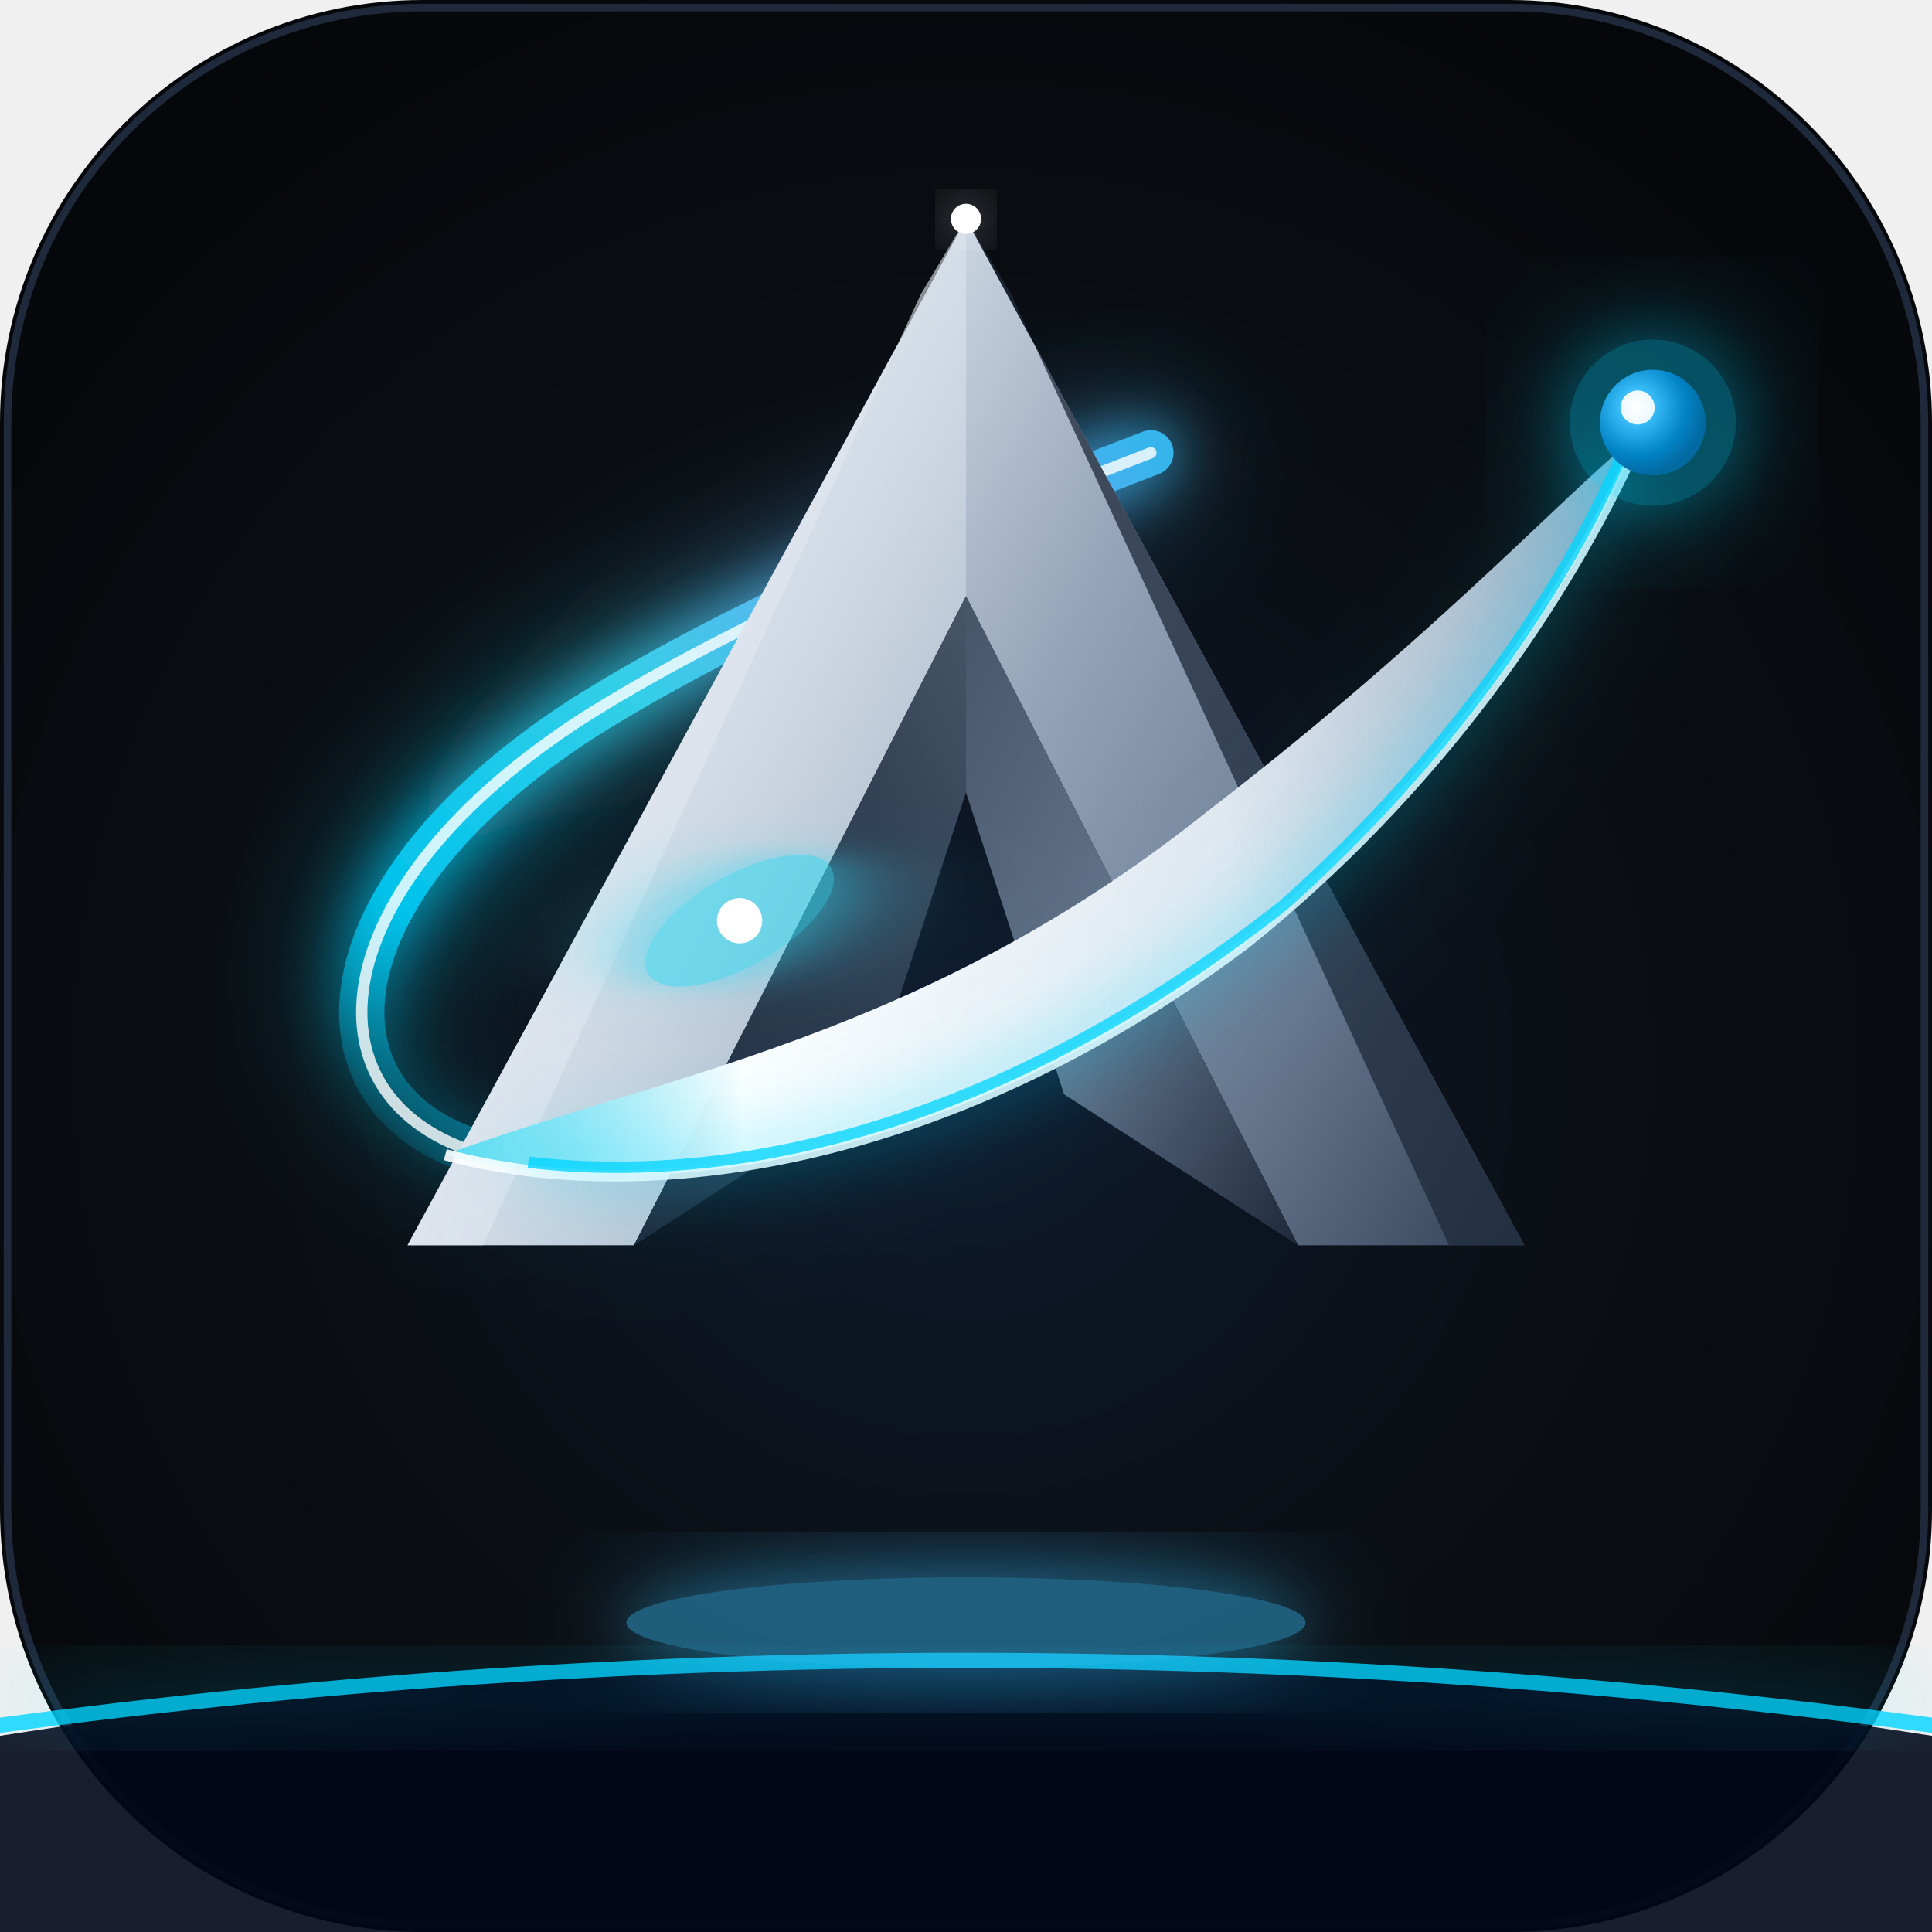
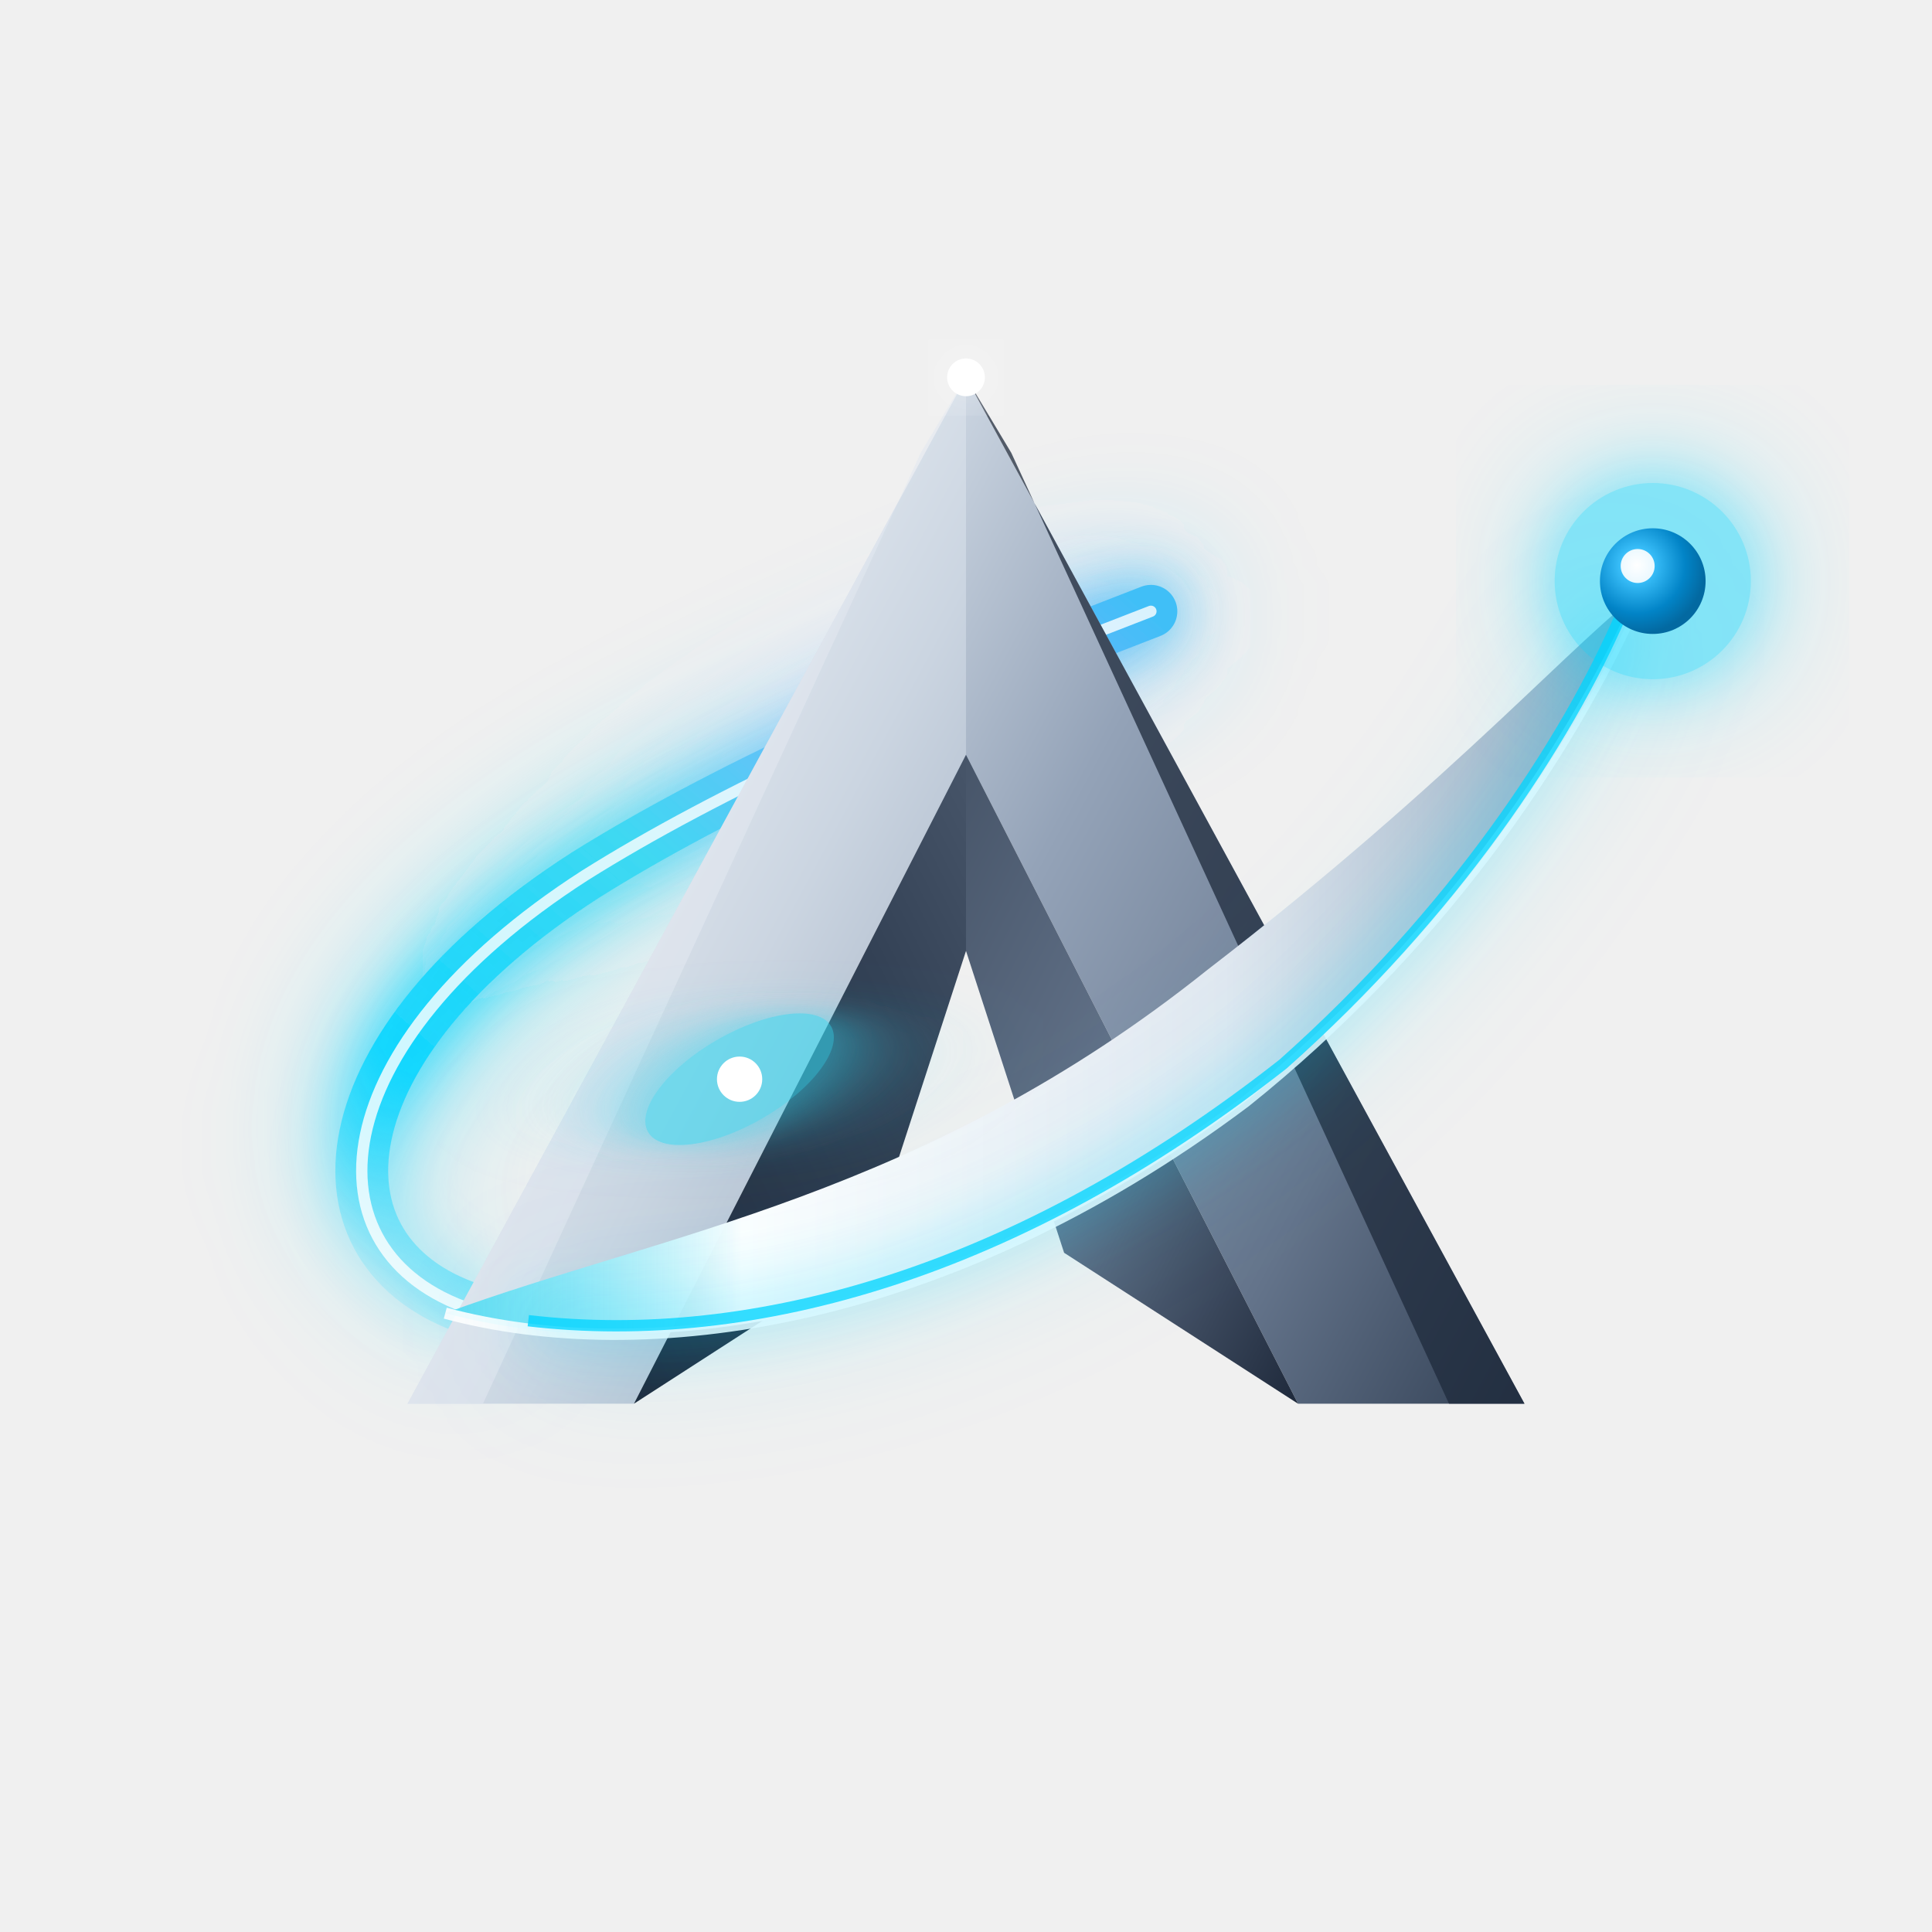
<svg xmlns="http://www.w3.org/2000/svg" viewBox="0 0 512 512" width="512" height="512">
  <defs>
-     <radialGradient id="aetherBgGlow" cx="50%" cy="55%" r="65%">
-       <stop offset="0%" stop-color="#0E1A2E" />
-       <stop offset="50%" stop-color="#0B0F14" />
-       <stop offset="100%" stop-color="#05070A" />
-     </radialGradient>
    <linearGradient id="chromeLeft" x1="0%" y1="0%" x2="100%" y2="100%">
      <stop offset="0%" stop-color="#FFFFFF" />
      <stop offset="25%" stop-color="#F1F5F9" />
      <stop offset="60%" stop-color="#CBD5E1" />
      <stop offset="100%" stop-color="#94A3B8" />
    </linearGradient>
    <linearGradient id="chromeRight" x1="0%" y1="0%" x2="100%" y2="100%">
      <stop offset="0%" stop-color="#CBD5E1" />
      <stop offset="30%" stop-color="#94A3B8" />
      <stop offset="70%" stop-color="#64748B" />
      <stop offset="100%" stop-color="#334155" />
    </linearGradient>
    <linearGradient id="innerCutLeft" x1="0%" y1="100%" x2="100%" y2="0%">
      <stop offset="0%" stop-color="#1E293B" />
      <stop offset="70%" stop-color="#334155" />
      <stop offset="100%" stop-color="#475569" />
    </linearGradient>
    <linearGradient id="innerCutRight" x1="0%" y1="0%" x2="100%" y2="100%">
      <stop offset="0%" stop-color="#475569" />
      <stop offset="50%" stop-color="#64748B" />
      <stop offset="100%" stop-color="#1E293B" />
    </linearGradient>
    <linearGradient id="orbitGlow" x1="0%" y1="100%" x2="100%" y2="0%">
      <stop offset="0%" stop-color="#00D4FF" stop-opacity="0" />
      <stop offset="20%" stop-color="#00D4FF" stop-opacity="0.9" />
      <stop offset="50%" stop-color="#35D8F2" />
      <stop offset="80%" stop-color="#7AAEFF" />
      <stop offset="100%" stop-color="#38BDF8" />
    </linearGradient>
    <linearGradient id="orbitBlade" x1="0%" y1="50%" x2="100%" y2="50%">
      <stop offset="0%" stop-color="#35D8F2" stop-opacity="0.8" />
      <stop offset="25%" stop-color="#FFFFFF" />
      <stop offset="65%" stop-color="#E2E8F0" />
      <stop offset="100%" stop-color="#94A3B8" />
    </linearGradient>
    <radialGradient id="satelliteOrb" cx="35%" cy="35%" r="65%">
      <stop offset="0%" stop-color="#FFFFFF" />
      <stop offset="25%" stop-color="#38BDF8" />
      <stop offset="70%" stop-color="#0284C7" />
      <stop offset="100%" stop-color="#0369A1" />
    </radialGradient>
    <filter id="intenseCyanGlow" x="-50%" y="-50%" width="200%" height="200%">
      <feGaussianBlur stdDeviation="8" result="blur1" />
      <feGaussianBlur stdDeviation="16" result="blur2" />
      <feMerge>
        <feMergeNode in="blur2" />
        <feMergeNode in="blur1" />
        <feMergeNode in="SourceGraphic" />
      </feMerge>
    </filter>
-     <filter id="softAura" x="-30%" y="-30%" width="160%" height="160%">
-       <feGaussianBlur stdDeviation="12" result="blur" />
-       <feComposite in="SourceGraphic" in2="blur" operator="over" />
-     </filter>
-     <filter id="horizonGlow" x="-20%" y="-20%" width="140%" height="140%">
-       <feGaussianBlur stdDeviation="14" result="glow" />
-       <feComposite in="SourceGraphic" in2="glow" operator="over" />
-     </filter>
  </defs>
-   <rect width="512" height="512" rx="112" fill="url(#aetherBgGlow)" />
-   <rect width="508" height="508" x="2" y="2" rx="110" fill="none" stroke="#1E293B" stroke-width="2" />
-   <path d="M 0 460 Q 256 420 512 460 L 512 512 L 0 512 Z" fill="#020617" opacity="0.9" />
-   <path d="M -20 460 Q 256 420 532 460" fill="none" stroke="#00D4FF" stroke-width="4" opacity="0.8" filter="url(#horizonGlow)" />
-   <ellipse cx="256" cy="430" rx="90" ry="12" fill="#38BDF8" opacity="0.45" filter="url(#intenseCyanGlow)" />
-   <g transform="translate(0, -10)">
-     <path d="M 125 315 C 80 300 85 245 155 200 C 190 178 240 155 305 130" fill="none" stroke="url(#orbitGlow)" stroke-width="12" stroke-linecap="round" opacity="0.95" filter="url(#intenseCyanGlow)" />
+   <g transform="translate(0, 32)">
+     <path d="M 125 315 C 80 300 85 245 155 200 C 190 178 240 155 305 130" fill="none" stroke="url(#orbitGlow)" stroke-width="14" stroke-linecap="round" opacity="0.95" filter="url(#intenseCyanGlow)" />
    <path d="M 125 315 C 80 300 85 245 155 200 C 190 178 240 155 305 130" fill="none" stroke="#FFFFFF" stroke-width="3" stroke-linecap="round" opacity="0.8" />
    <path d="M 256 68 L 108 340 L 168 340 L 256 168 Z" fill="url(#chromeLeft)" />
    <path d="M 256 68 L 244 88 L 128 340 L 108 340 Z" fill="#E2E8F0" opacity="0.6" />
    <path d="M 256 68 L 256 168 L 344 340 L 404 340 Z" fill="url(#chromeRight)" />
    <path d="M 256 68 L 268 88 L 384 340 L 404 340 Z" fill="#1E293B" opacity="0.75" />
    <path d="M 256 168 L 168 340 L 230 300 L 256 220 Z" fill="url(#innerCutLeft)" />
    <path d="M 256 168 L 256 220 L 282 300 L 344 340 Z" fill="url(#innerCutRight)" />
-     <circle cx="256" cy="68" r="4" fill="#FFFFFF" filter="url(#intenseCyanGlow)" />
+     <circle cx="256" cy="68" r="5" fill="#FFFFFF" filter="url(#intenseCyanGlow)" />
    <path d="M 118 316               C 170 330 250 320 330 260               C 380 220 415 170 435 125               C 420 135 385 175 320 225               C 245 285 175 295 118 316 Z" fill="url(#orbitBlade)" />
    <path d="M 118 316               C 170 330 250 320 330 260               C 380 220 415 170 435 125" fill="none" stroke="#FFFFFF" stroke-width="3" opacity="0.9" />
    <path d="M 140 318               C 200 325 270 305 340 250               C 385 210 415 165 430 130" fill="none" stroke="#00D4FF" stroke-width="3" opacity="0.8" filter="url(#intenseCyanGlow)" />
    <ellipse cx="196" cy="254" rx="28" ry="12" fill="#35D8F2" opacity="0.6" transform="rotate(-30 196 254)" filter="url(#intenseCyanGlow)" />
    <circle cx="196" cy="254" r="6" fill="#FFFFFF" />
-     <circle cx="438" cy="122" r="22" fill="#00D4FF" opacity="0.35" filter="url(#intenseCyanGlow)" />
+     <circle cx="438" cy="122" r="26" fill="#00D4FF" opacity="0.45" filter="url(#intenseCyanGlow)" />
    <circle cx="438" cy="122" r="14" fill="url(#satelliteOrb)" />
    <circle cx="434" cy="118" r="4.5" fill="#FFFFFF" opacity="0.9" />
  </g>
</svg>
